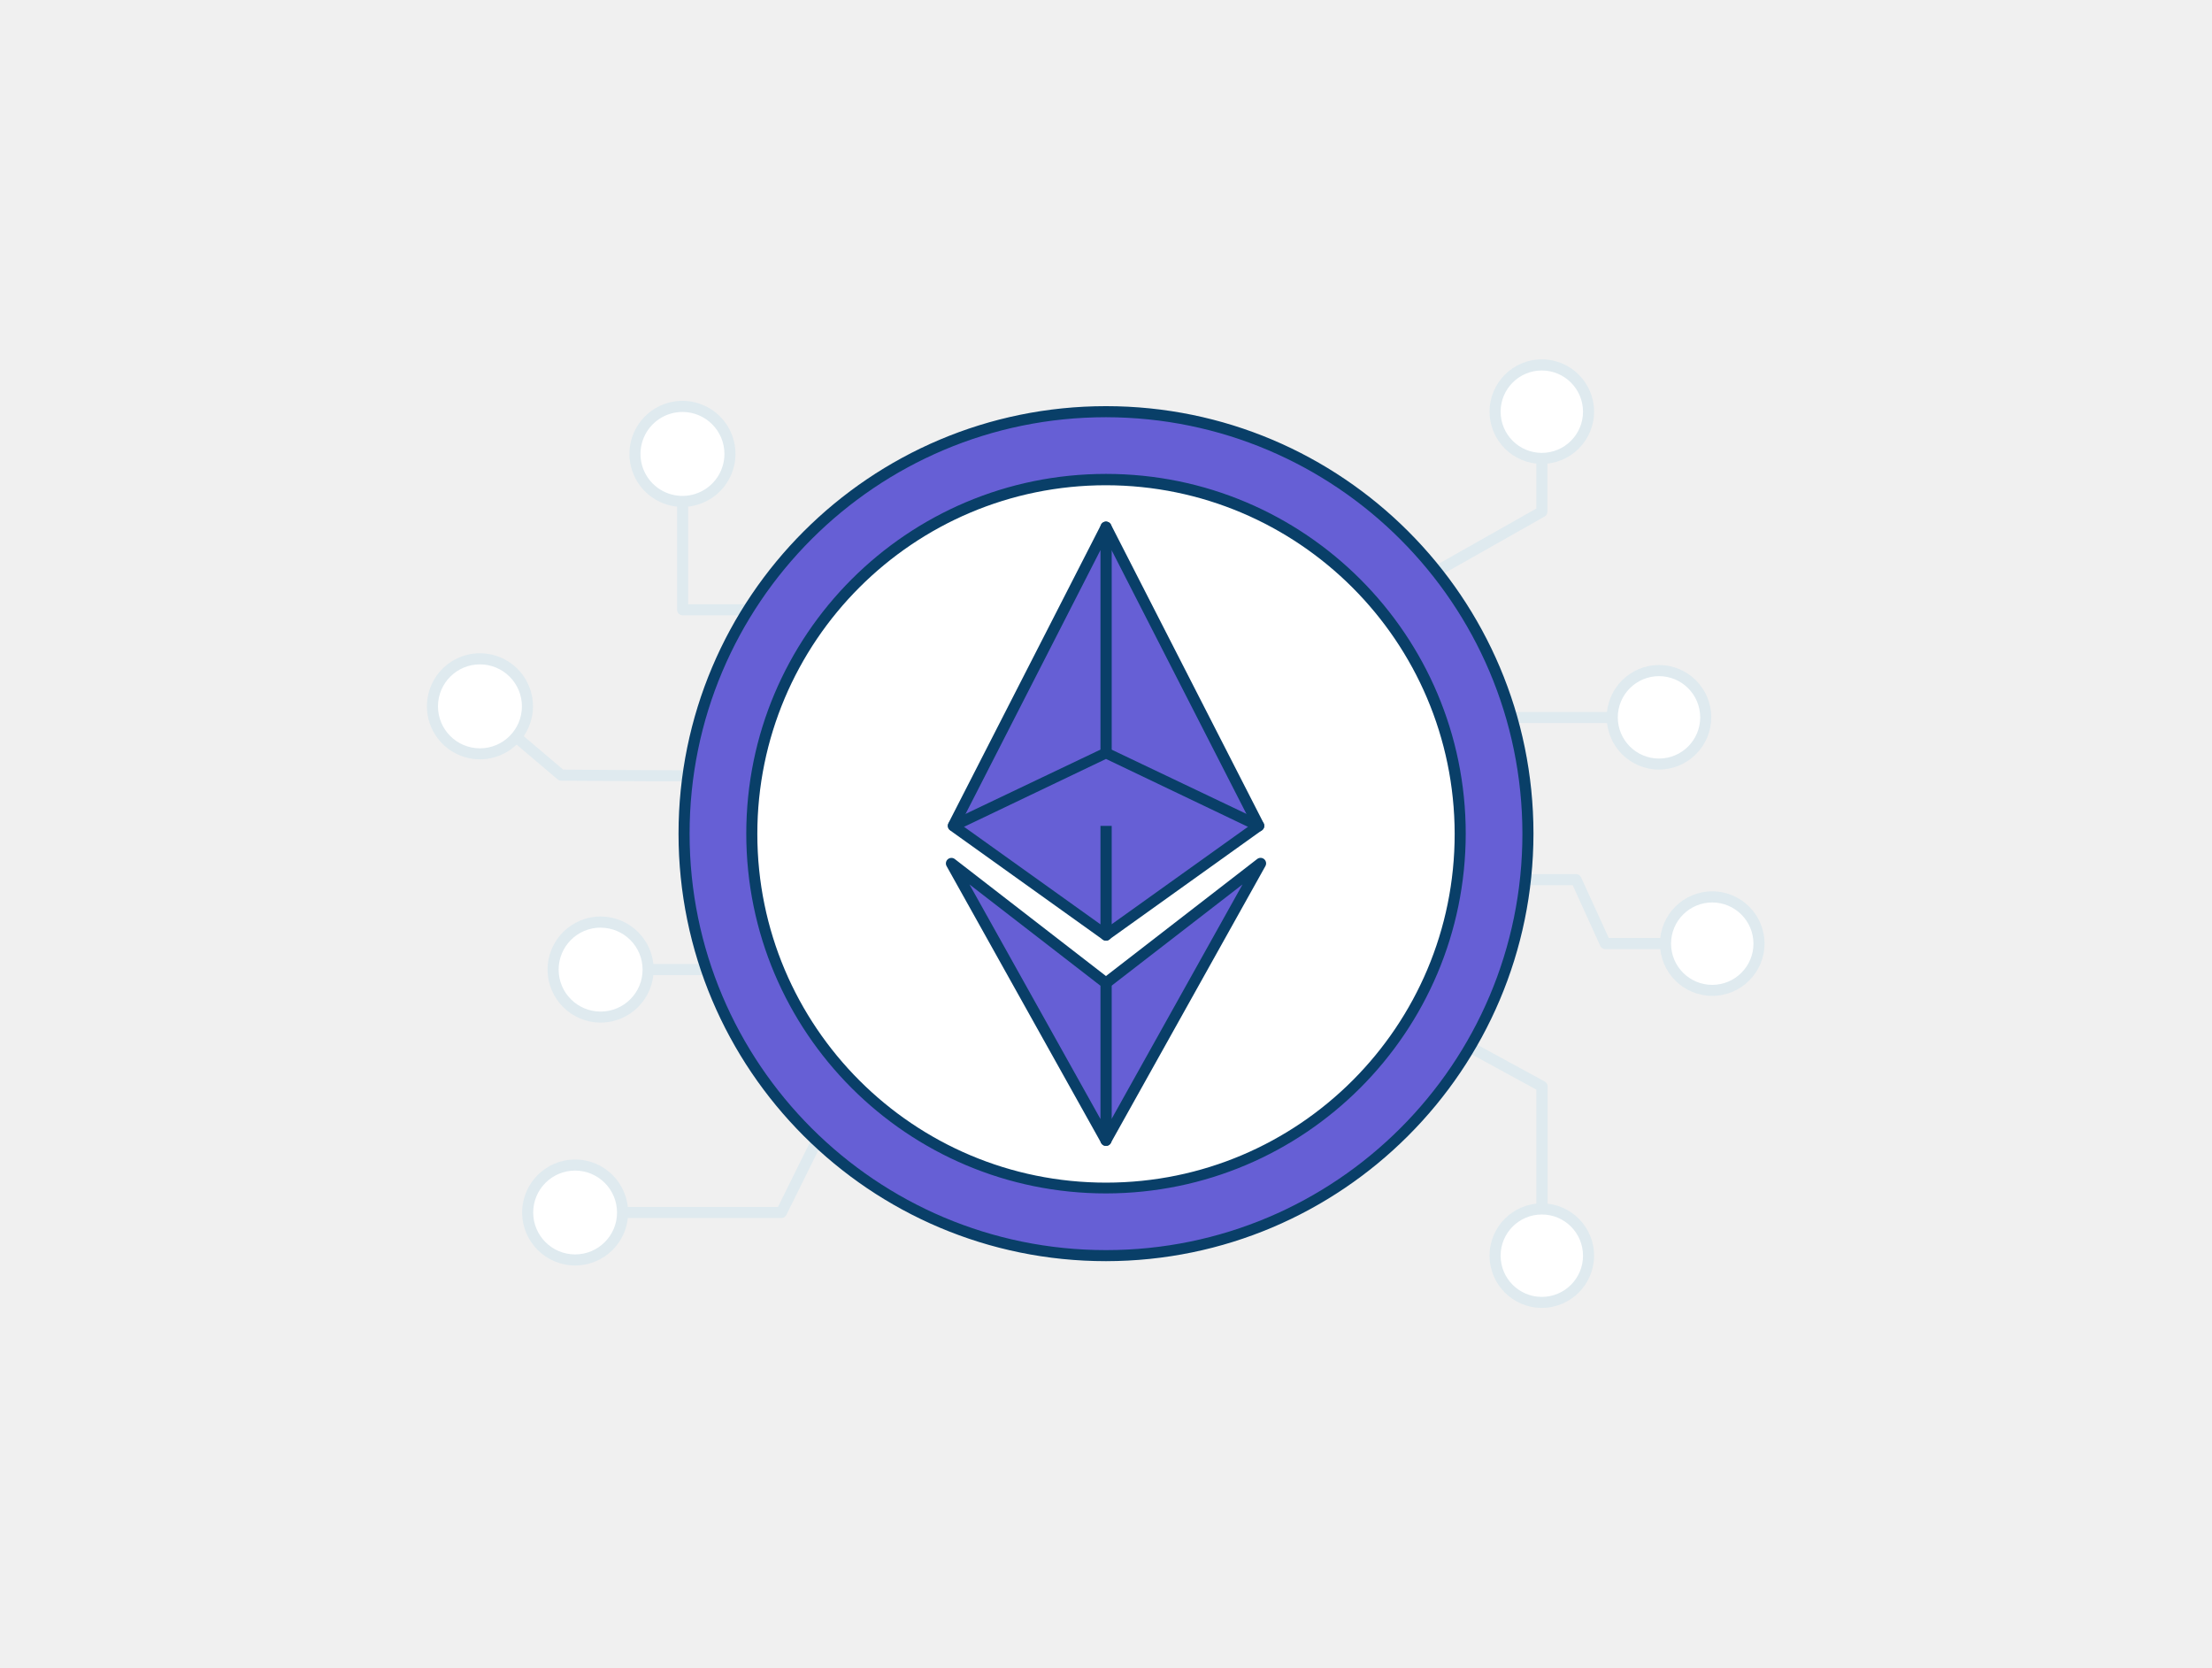
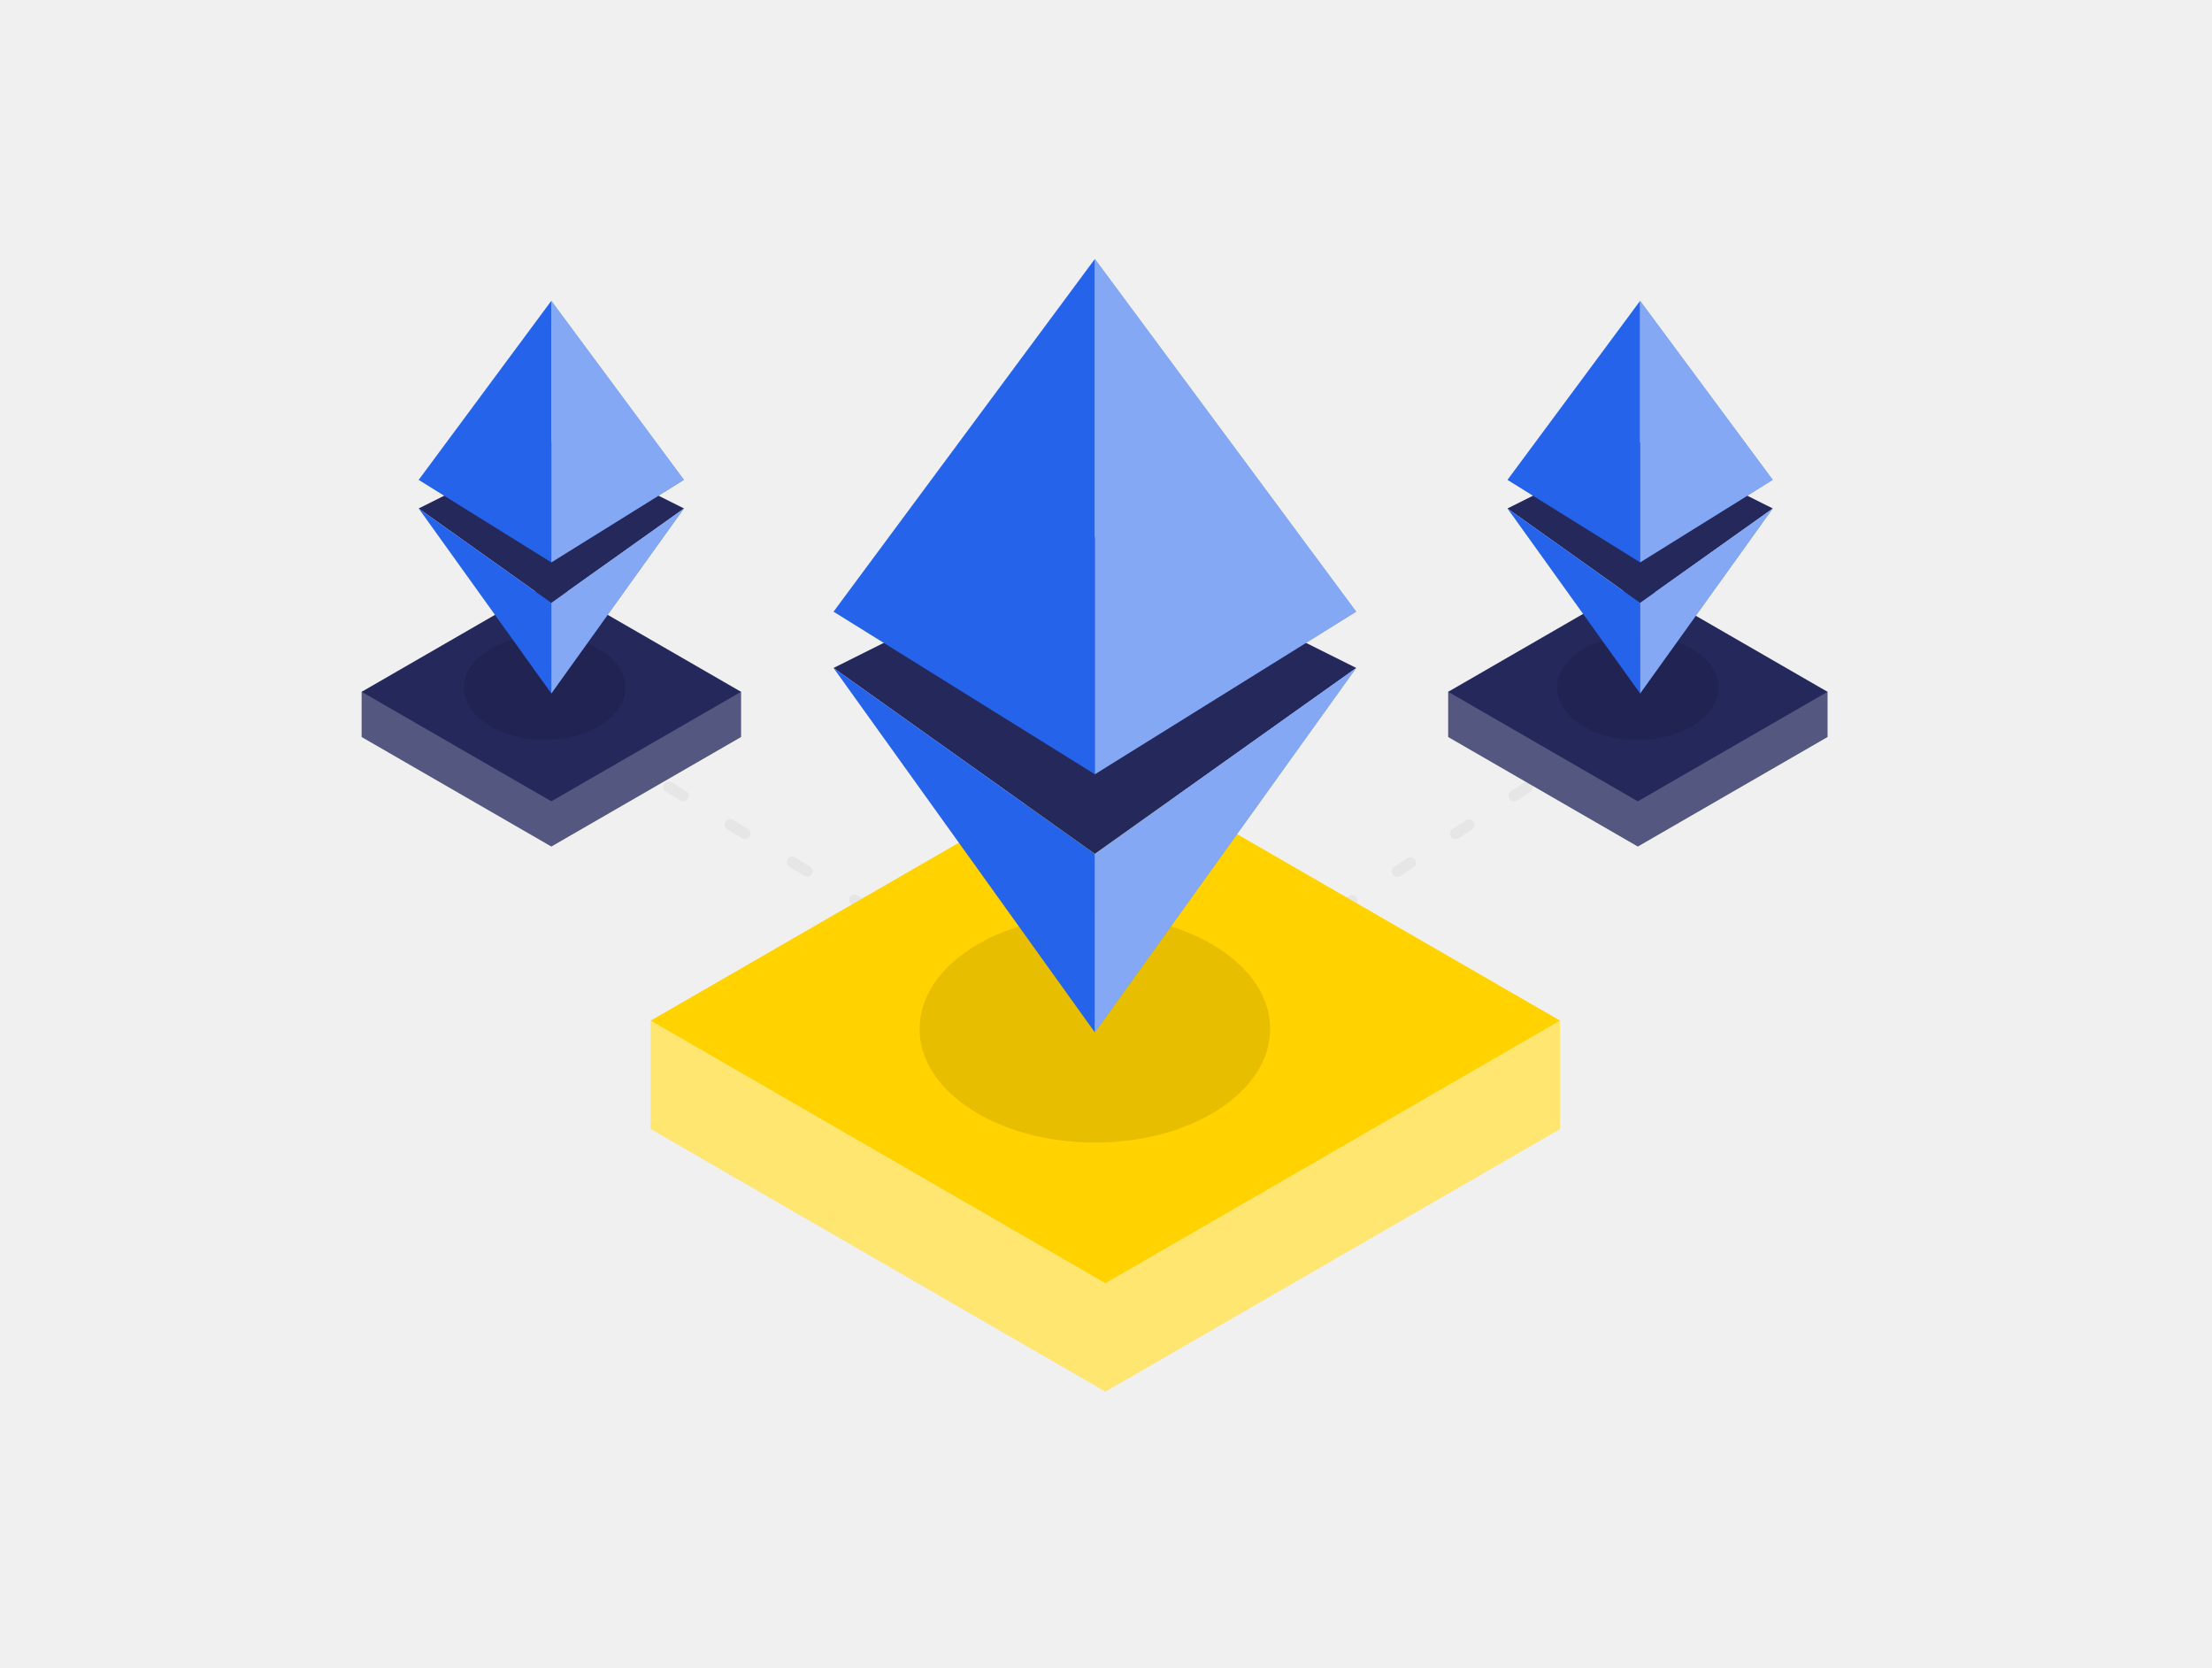
- <svg xmlns="http://www.w3.org/2000/svg" viewBox="0 0 400 300" width="406" height="306" class="illustration styles_illustrationTablet__1DWOa">
-   <g id="_291_ethereum_outline" data-name="#291_ethereum_outline">
-     <path d="M161.14,175.57H108.62a1,1,0,0,1,0-2h52.52a1,1,0,0,1,0,2Z" fill="#dfeaef" />
-     <circle cx="108.62" cy="174.57" r="8.58" fill="#fff" />
-     <path d="M108.62,184.16a9.59,9.59,0,1,1,9.58-9.59A9.6,9.6,0,0,1,108.62,184.16Zm0-17.17a7.59,7.59,0,1,0,7.58,7.58A7.59,7.59,0,0,0,108.62,167Z" fill="#dfeaef" />
-     <path d="M141.26,219.5H107.68a1,1,0,0,1,0-2h33l13.47-27.24a1,1,0,0,1,1.8.88l-13.75,27.8A1,1,0,0,1,141.26,219.5Z" fill="#dfeaef" />
-     <path d="M304.76,170.89H290.3a1,1,0,0,1-.91-.58l-5-11H265a1,1,0,0,1,0-2H285a1,1,0,0,1,.91.59l5,10.95h13.82a1,1,0,0,1,0,2Z" fill="#dfeaef" />
-     <path d="M125.46,140.54c-8.81,0-20.61-.1-24-.12a1,1,0,0,1-.63-.24L86.15,127.74a1,1,0,0,1,1.29-1.53l14.4,12.21c12.88.11,32.16.2,33.42,0a1,1,0,0,1,1.15.82,1,1,0,0,1-.78,1.15C135.08,140.51,130.82,140.54,125.46,140.54Z" fill="#dfeaef" />
-     <path d="M294.34,130H266.11a1,1,0,0,1,0-2h28.23a1,1,0,0,1,0,2Z" fill="#dfeaef" />
-     <path d="M166.87,110.52H123.44a1,1,0,0,1-1-1V89.92a1,1,0,0,1,2,0v18.6h42.43a1,1,0,0,1,0,2Z" fill="#dfeaef" />
-     <path d="M278.82,218.86a1,1,0,0,1-1-1V196.28l-22.7-12.37a1,1,0,1,1,1-1.75l23.21,12.65a1,1,0,0,1,.53.88v22.17A1,1,0,0,1,278.82,218.86Z" fill="#dfeaef" />
-     <path d="M259.77,103.57a1,1,0,0,1-.87-.51,1,1,0,0,1,.37-1.36l18.55-10.49V82.14a1,1,0,1,1,2,0v9.65a1,1,0,0,1-.51.87l-19.05,10.78A1,1,0,0,1,259.77,103.57Z" fill="#dfeaef" />
-     <circle cx="200" cy="150" r="76.3" fill="#665fd5" />
-     <path d="M200,227.3A77.3,77.3,0,1,1,277.3,150,77.39,77.39,0,0,1,200,227.3Zm0-152.6A75.3,75.3,0,1,0,275.3,150,75.39,75.39,0,0,0,200,74.7Z" fill="#093f68" />
-     <circle cx="200" cy="150" r="64.05" fill="#fff" />
-     <path d="M200,215.05A65.05,65.05,0,1,1,265.05,150,65.12,65.12,0,0,1,200,215.05ZM200,87A63.05,63.05,0,1,0,263.05,150,63.13,63.13,0,0,0,200,87Z" fill="#093f68" />
-     <polygon points="200 94.56 200 168.34 227.62 148.59 200 94.56" fill="#665fd5" />
-     <path d="M200,169.34a1,1,0,0,1-.46-.11,1,1,0,0,1-.54-.89V94.56a1,1,0,0,1,1.89-.45l27.62,54a1,1,0,0,1-.31,1.27l-27.62,19.76A1,1,0,0,1,200,169.34Zm1-70.62V166.4l25.34-18.12Z" fill="#093f68" />
-     <polygon points="200 94.56 200 168.34 172.38 148.59 200 94.56" fill="#665fd5" />
-     <path d="M200,169.34a1,1,0,0,1-.58-.18L171.8,149.4a1,1,0,0,1-.31-1.27l27.62-54a1,1,0,0,1,1.89.45v73.78a1,1,0,0,1-.54.89A1,1,0,0,1,200,169.34Zm-26.34-21.06L199,166.4V98.72Z" fill="#093f68" />
-     <polyline points="172.38 148.59 200 135.44 227.62 148.59" fill="#665fd5" />
-     <path d="M227.62,149.59a.94.94,0,0,1-.43-.1l-27.19-13-27.19,13a1,1,0,0,1-.86-1.8l27.62-13.16a1,1,0,0,1,.86,0l27.62,13.16a1,1,0,0,1-.43,1.9Z" fill="#093f68" />
-     <polygon points="227.95 155.39 200 177.01 200 205.44 227.95 155.39" fill="#665fd5" />
-     <path d="M200,206.44a1.07,1.07,0,0,1-.25,0,1,1,0,0,1-.75-1V177a1,1,0,0,1,.39-.79l27.94-21.62a1,1,0,0,1,1.49,1.28l-27.95,50.05A1,1,0,0,1,200,206.44Zm1-28.94v24.1l23.69-42.42Z" fill="#093f68" />
-     <polygon points="172.05 155.39 200 177.01 200 205.44 172.05 155.39" fill="#665fd5" />
-     <path d="M200,206.44a1,1,0,0,1-.87-.51l-27.95-50.05a1,1,0,0,1,1.49-1.28l27.94,21.62a1,1,0,0,1,.39.79v28.43a1,1,0,0,1-.75,1A1.07,1.07,0,0,1,200,206.44Zm-24.69-47.26L199,201.6V177.5Z" fill="#093f68" />
-     <circle cx="123.44" cy="81.34" r="8.58" fill="#fff" />
-     <path d="M123.44,90.92A9.59,9.59,0,1,1,133,81.33,9.6,9.6,0,0,1,123.44,90.92Zm0-17.17A7.59,7.59,0,1,0,131,81.33,7.59,7.59,0,0,0,123.44,73.75Z" fill="#dfeaef" />
-     <circle cx="86.79" cy="126.97" r="8.58" fill="#fff" />
-     <path d="M86.79,136.56A9.59,9.59,0,1,1,96.38,127,9.6,9.6,0,0,1,86.79,136.56Zm0-17.17A7.59,7.59,0,1,0,94.38,127,7.59,7.59,0,0,0,86.79,119.39Z" fill="#dfeaef" />
-     <circle cx="278.82" cy="226.3" r="8.45" fill="#fff" />
-     <path d="M278.82,235.75a9.45,9.45,0,1,1,9.44-9.45A9.46,9.46,0,0,1,278.82,235.75Zm0-16.89a7.45,7.45,0,1,0,7.44,7.44A7.45,7.45,0,0,0,278.82,218.86Z" fill="#dfeaef" />
-     <circle cx="278.82" cy="73.7" r="8.45" fill="#fff" />
-     <path d="M278.82,83.14a9.45,9.45,0,1,1,9.44-9.44A9.45,9.45,0,0,1,278.82,83.14Zm0-16.89a7.45,7.45,0,1,0,7.44,7.45A7.46,7.46,0,0,0,278.82,66.25Z" fill="#dfeaef" />
-     <circle cx="299.97" cy="128.97" r="8.45" fill="#fff" />
-     <path d="M300,138.41a9.45,9.45,0,1,1,9.45-9.45A9.46,9.46,0,0,1,300,138.41Zm0-16.89a7.45,7.45,0,1,0,7.45,7.44A7.45,7.45,0,0,0,300,121.52Z" fill="#dfeaef" />
-     <circle cx="309.64" cy="169.89" r="8.45" fill="#fff" />
-     <path d="M309.64,179.33a9.45,9.45,0,1,1,9.44-9.44A9.45,9.45,0,0,1,309.64,179.33Zm0-16.89a7.45,7.45,0,1,0,7.44,7.45A7.46,7.46,0,0,0,309.64,162.44Z" fill="#dfeaef" />
-     <circle cx="103.96" cy="218.5" r="8.58" fill="#fff" />
-     <path d="M104,228.08a9.58,9.58,0,1,1,9.58-9.58A9.58,9.58,0,0,1,104,228.08Zm0-17.16a7.58,7.58,0,1,0,7.58,7.58A7.59,7.59,0,0,0,104,210.92Z" fill="#dfeaef" />
-   </g>
+ <svg xmlns="http://www.w3.org/2000/svg" id="Layer_1" data-name="Layer 1" viewBox="0 0 400 300" width="406" height="306" class="illustration styles_illustrationTablet__1DWOa">
+   <path d="M101,130.42a1,1,0,0,1-.52-.15l-1.28-.78a1,1,0,0,1-.33-1.37,1,1,0,0,1,1.37-.34l1.28.78a1,1,0,0,1,.34,1.38A1,1,0,0,1,101,130.42Z" fill="#e6e6e6" />
+   <path d="M191.07,185.18a1,1,0,0,1-.52-.14l-2.6-1.58a1,1,0,0,1-.33-1.38,1,1,0,0,1,1.37-.33l2.6,1.58a1,1,0,0,1,.33,1.37A1,1,0,0,1,191.07,185.18Zm-11.26-6.84a1,1,0,0,1-.52-.15l-2.6-1.58a1,1,0,0,1-.33-1.37,1,1,0,0,1,1.37-.34l2.6,1.58a1,1,0,0,1,.33,1.38A1,1,0,0,1,179.81,178.34Zm-11.26-6.85a1.07,1.07,0,0,1-.52-.14l-2.6-1.58a1,1,0,0,1-.33-1.38,1,1,0,0,1,1.37-.33l2.6,1.58a1,1,0,0,1-.52,1.85Zm-11.26-6.84a1,1,0,0,1-.52-.15l-2.6-1.58a1,1,0,1,1,1-1.71l2.6,1.58a1,1,0,0,1-.52,1.86ZM146,157.8a1,1,0,0,1-.52-.15l-2.6-1.58a1,1,0,1,1,1-1.7l2.6,1.58a1,1,0,0,1-.52,1.85ZM134.76,151a1,1,0,0,1-.51-.14l-2.6-1.58a1,1,0,1,1,1-1.71l2.59,1.58a1,1,0,0,1,.34,1.37A1,1,0,0,1,134.76,151Zm-11.26-6.84A1,1,0,0,1,123,144l-2.59-1.58a1,1,0,0,1-.34-1.37,1,1,0,0,1,1.38-.34l2.59,1.58a1,1,0,0,1-.52,1.86Zm-11.26-6.85a1,1,0,0,1-.52-.14l-2.59-1.58a1,1,0,1,1,1-1.71l2.6,1.58a1,1,0,0,1-.52,1.85Z" fill="#e6e6e6" />
+   <path d="M201,191.23a.92.92,0,0,1-.51-.15l-1.29-.78a1,1,0,0,1-.33-1.37,1,1,0,0,1,1.37-.34l.75.46.73-.48a1,1,0,0,1,1.09,1.68l-1.26.82A1.1,1.1,0,0,1,201,191.23Z" fill="#e6e6e6" />
+   <path d="M210.4,185.15a1,1,0,0,1-.54-1.84l2.43-1.57a1,1,0,1,1,1.09,1.68L210.94,185A1,1,0,0,1,210.4,185.15ZM221,178.32a1,1,0,0,1-.55-1.84l2.44-1.58a1,1,0,0,1,1.09,1.68l-2.44,1.58A1.09,1.09,0,0,1,221,178.32Zm10.56-6.84a1,1,0,0,1-.84-.46,1,1,0,0,1,.29-1.38l2.44-1.58a1,1,0,1,1,1.09,1.68l-2.44,1.58A1,1,0,0,1,231.53,171.48Zm10.56-6.84a1,1,0,0,1-.54-1.84l2.44-1.58a1,1,0,0,1,1.08,1.68l-2.43,1.58A1,1,0,0,1,242.09,164.64Zm10.57-6.84a1,1,0,0,1-.55-1.84l2.44-1.57a1,1,0,0,1,1.09,1.67l-2.44,1.58A1,1,0,0,1,252.66,157.8ZM263.22,151a1,1,0,0,1-.54-1.84l2.43-1.58a1,1,0,1,1,1.09,1.68l-2.44,1.58A1,1,0,0,1,263.22,151Zm10.57-6.84a1,1,0,0,1-.84-.46,1,1,0,0,1,.29-1.38l2.44-1.58a1,1,0,0,1,1.09,1.68L274.33,144A1,1,0,0,1,273.79,144.13Zm10.56-6.84a1,1,0,0,1-.54-1.84l2.43-1.58a1,1,0,1,1,1.09,1.68l-2.44,1.58A1,1,0,0,1,284.35,137.29Z" fill="#e6e6e6" />
+   <path d="M294.91,130.45a1,1,0,0,1-.54-1.84l1.26-.81a1,1,0,0,1,1.09,1.68l-1.26.81A1,1,0,0,1,294.91,130.45Z" fill="#e6e6e6" />
+   <polygon points="248.16 183.8 199.89 155.93 151.61 183.8 117.68 183.8 117.68 203.39 199.89 250.86 282.1 203.39 282.1 183.8 248.16 183.8" fill="#ffd200" />
+   <polygon points="248.16 183.8 199.89 155.93 151.61 183.8 117.68 183.8 117.68 203.39 199.89 250.86 282.1 203.39 282.1 183.8 248.16 183.8" fill="#fff" opacity="0.44" />
+   <polygon points="117.68 183.8 199.89 231.27 282.1 183.8 199.89 136.34 117.68 183.8" fill="#ffd200" />
+   <polygon points="316.31 124.35 296.17 112.72 276.03 124.35 261.88 124.35 261.88 132.52 296.17 152.32 330.47 132.52 330.47 124.35 316.31 124.35" fill="#24285b" />
+   <polygon points="316.31 124.35 296.17 112.72 276.03 124.35 261.88 124.35 261.88 132.52 296.17 152.32 330.47 132.52 330.47 124.35 316.31 124.35" fill="#fff" opacity="0.22" />
+   <polygon points="261.88 124.35 296.17 144.15 330.47 124.35 296.17 104.55 261.88 124.35" fill="#24285b" />
+   <polygon points="119.84 124.35 99.7 112.72 79.56 124.35 65.4 124.35 65.4 132.52 99.7 152.32 134 132.52 134 124.35 119.84 124.35" fill="#24285b" />
+   <polygon points="119.84 124.35 99.7 112.72 79.56 124.35 65.4 124.35 65.4 132.52 99.7 152.32 134 132.52 134 124.35 119.84 124.35" fill="#fff" opacity="0.22" />
+   <polygon points="65.4 124.35 99.7 144.15 134 124.35 99.7 104.55 65.4 124.35" fill="#24285b" />
+   <ellipse cx="197.99" cy="185.3" rx="31.7" ry="20.56" opacity="0.09" />
+   <ellipse cx="296.17" cy="123.59" rx="14.6" ry="9.47" opacity="0.09" />
+   <ellipse cx="98.49" cy="123.59" rx="14.6" ry="9.47" opacity="0.09" />
+   <polygon points="150.73 120.04 197.99 96.42 245.25 120.04 197.99 153.66 150.73 120.04" fill="#24285b" />
+   <polygon points="150.73 109.86 197.99 139.26 197.99 46.08 150.73 109.86" fill="#2563eb" />
+   <polygon points="245.25 109.86 197.99 139.26 197.99 46.08 245.25 109.86" fill="#2563eb" />
+   <polygon points="245.25 109.86 197.99 139.26 197.99 46.08 245.25 109.86" fill="#fff" opacity="0.44" />
+   <polygon points="150.73 120.04 197.99 153.66 197.99 185.94 150.73 120.04" fill="#2563eb" />
+   <polygon points="245.25 120.04 197.99 153.66 197.99 185.94 245.25 120.04" fill="#2563eb" />
+   <polygon points="245.25 120.04 197.99 153.66 197.99 185.94 245.25 120.04" fill="#fff" opacity="0.44" />
+   <polygon points="272.6 91.2 296.59 79.2 320.58 91.2 296.59 108.27 272.6 91.2" fill="#24285b" />
+   <polygon points="272.6 86.03 296.59 100.95 296.59 53.65 272.6 86.03" fill="#2563eb" />
+   <polygon points="320.58 86.03 296.59 100.95 296.59 53.65 320.58 86.03" fill="#2563eb" />
+   <polygon points="320.58 86.03 296.59 100.95 296.59 53.65 320.58 86.03" fill="#fff" opacity="0.44" />
+   <polygon points="272.6 91.2 296.59 108.27 296.59 124.65 272.6 91.2" fill="#2563eb" />
+   <polygon points="320.58 91.2 296.59 108.27 296.59 124.65 320.58 91.2" fill="#2563eb" />
+   <polygon points="320.58 91.2 296.59 108.27 296.59 124.65 320.58 91.2" fill="#fff" opacity="0.44" />
+   <polygon points="75.71 91.2 99.7 79.2 123.69 91.2 99.7 108.27 75.71 91.2" fill="#24285b" />
+   <polygon points="75.71 86.03 99.7 100.95 99.7 53.65 75.71 86.03" fill="#2563eb" />
+   <polygon points="123.69 86.03 99.7 100.95 99.7 53.65 123.69 86.03" fill="#2563eb" />
+   <polygon points="123.69 86.03 99.7 100.95 99.7 53.65 123.69 86.03" fill="#fff" opacity="0.44" />
+   <polygon points="75.71 91.2 99.7 108.27 99.7 124.65 75.71 91.2" fill="#2563eb" />
+   <polygon points="123.69 91.2 99.7 108.27 99.7 124.65 123.69 91.2" fill="#2563eb" />
+   <polygon points="123.69 91.2 99.7 108.27 99.7 124.65 123.69 91.2" fill="#fff" opacity="0.44" />
</svg>
